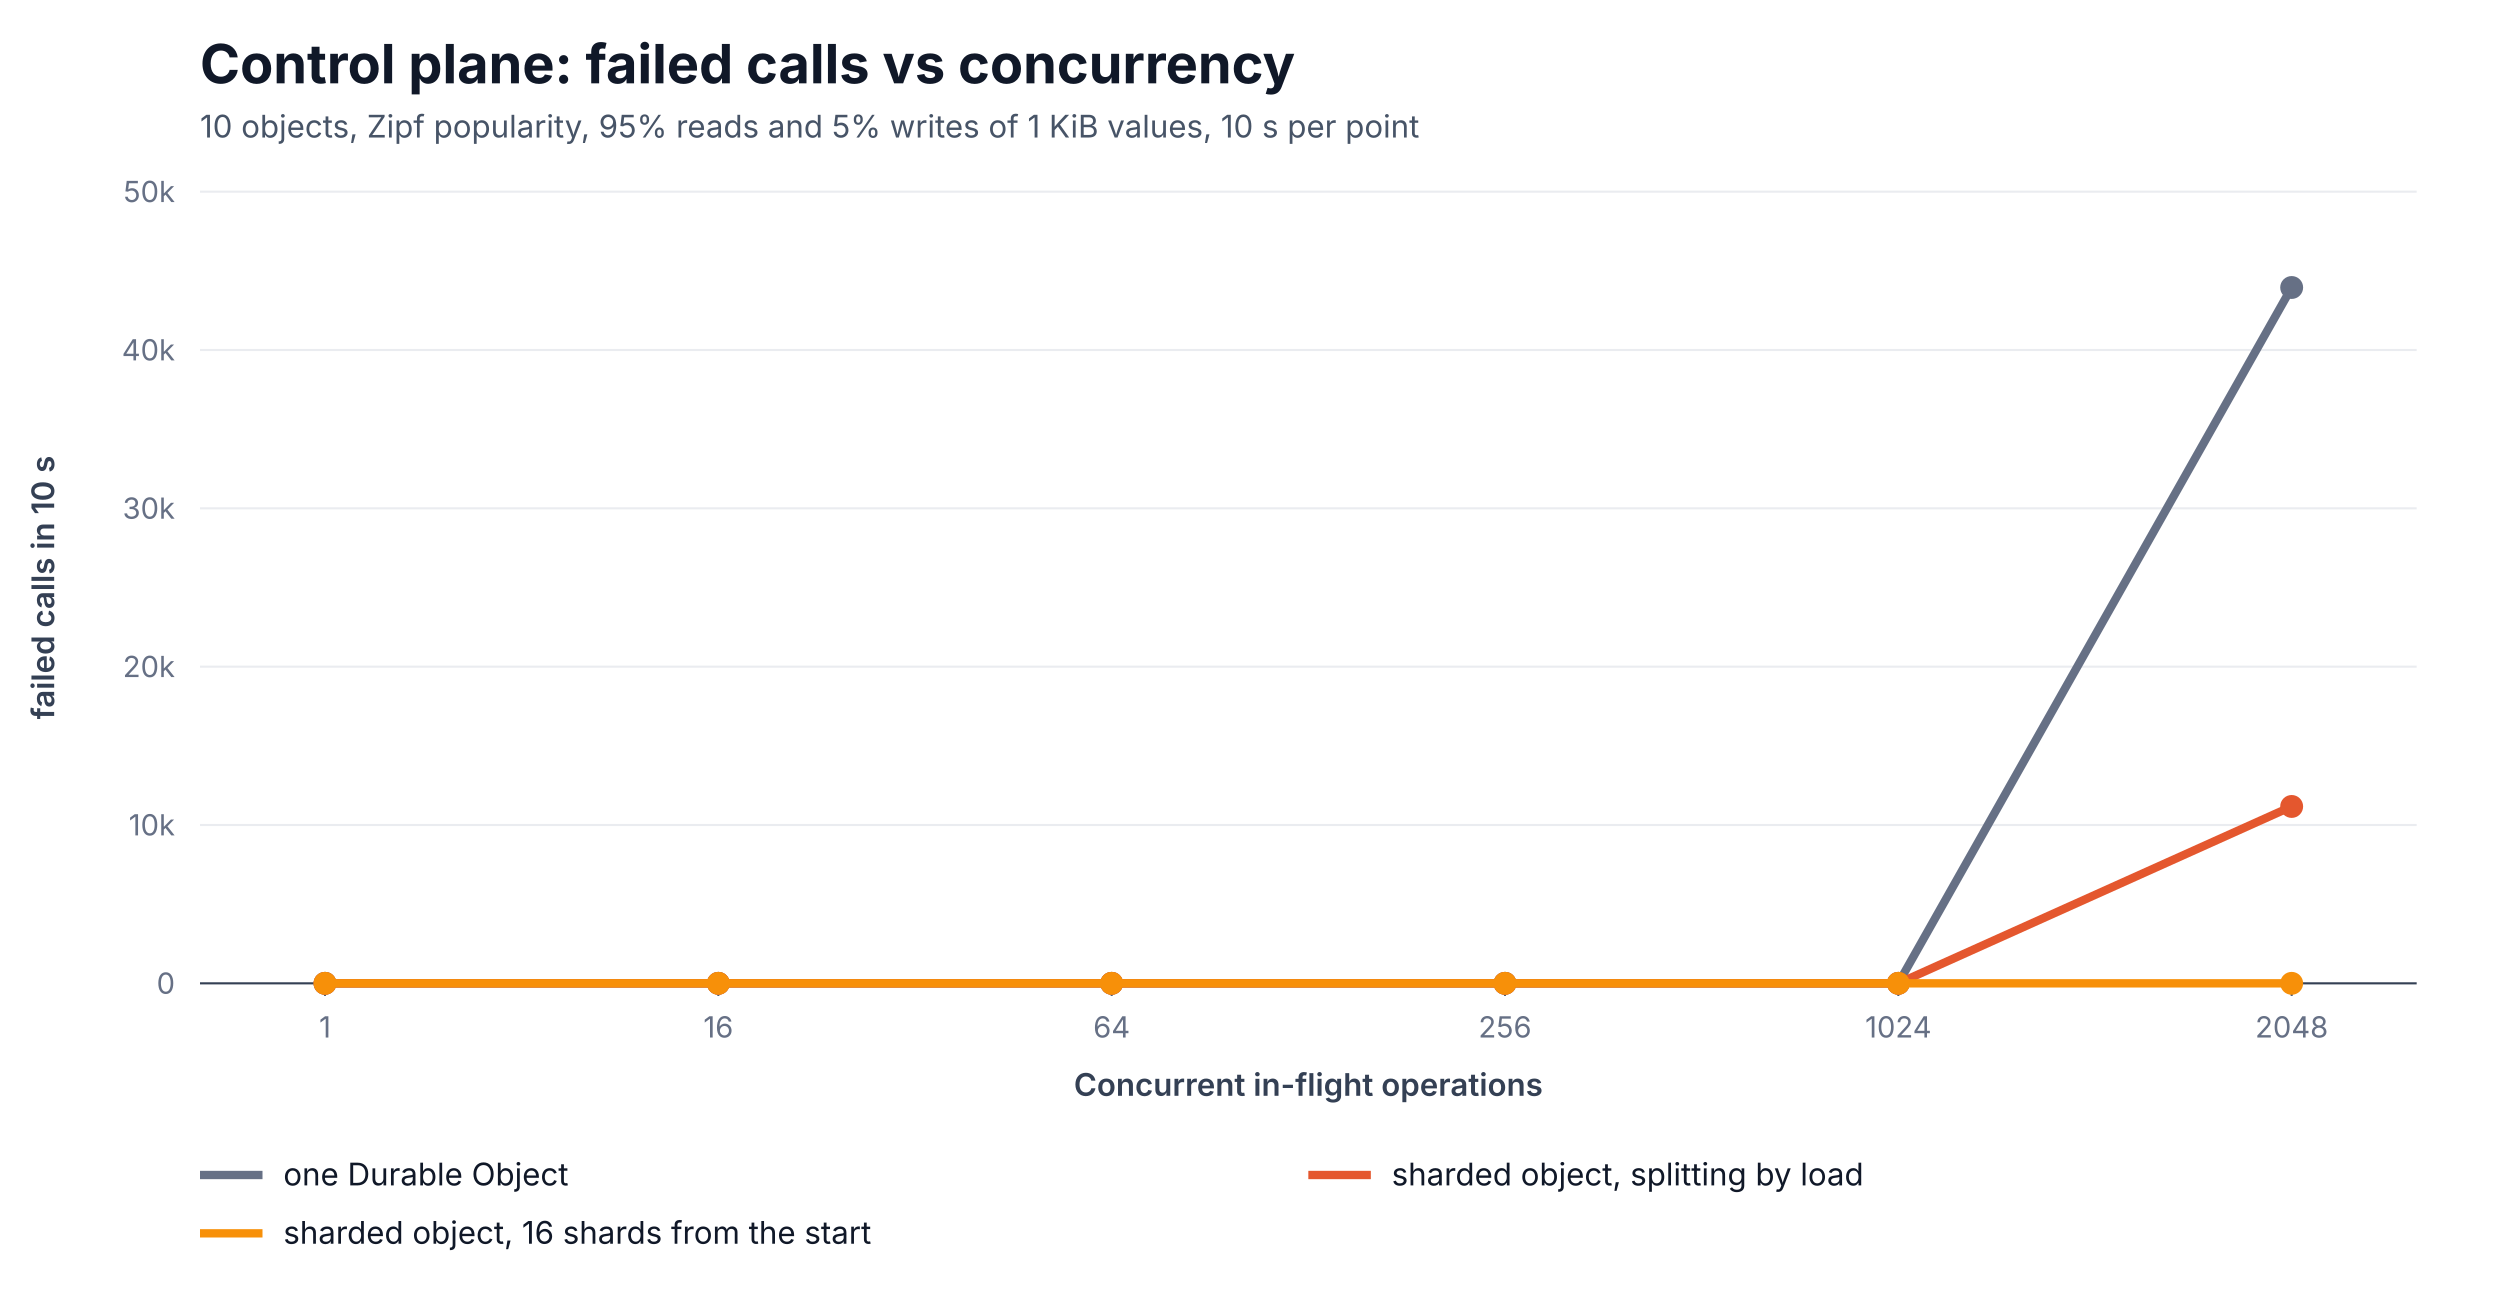
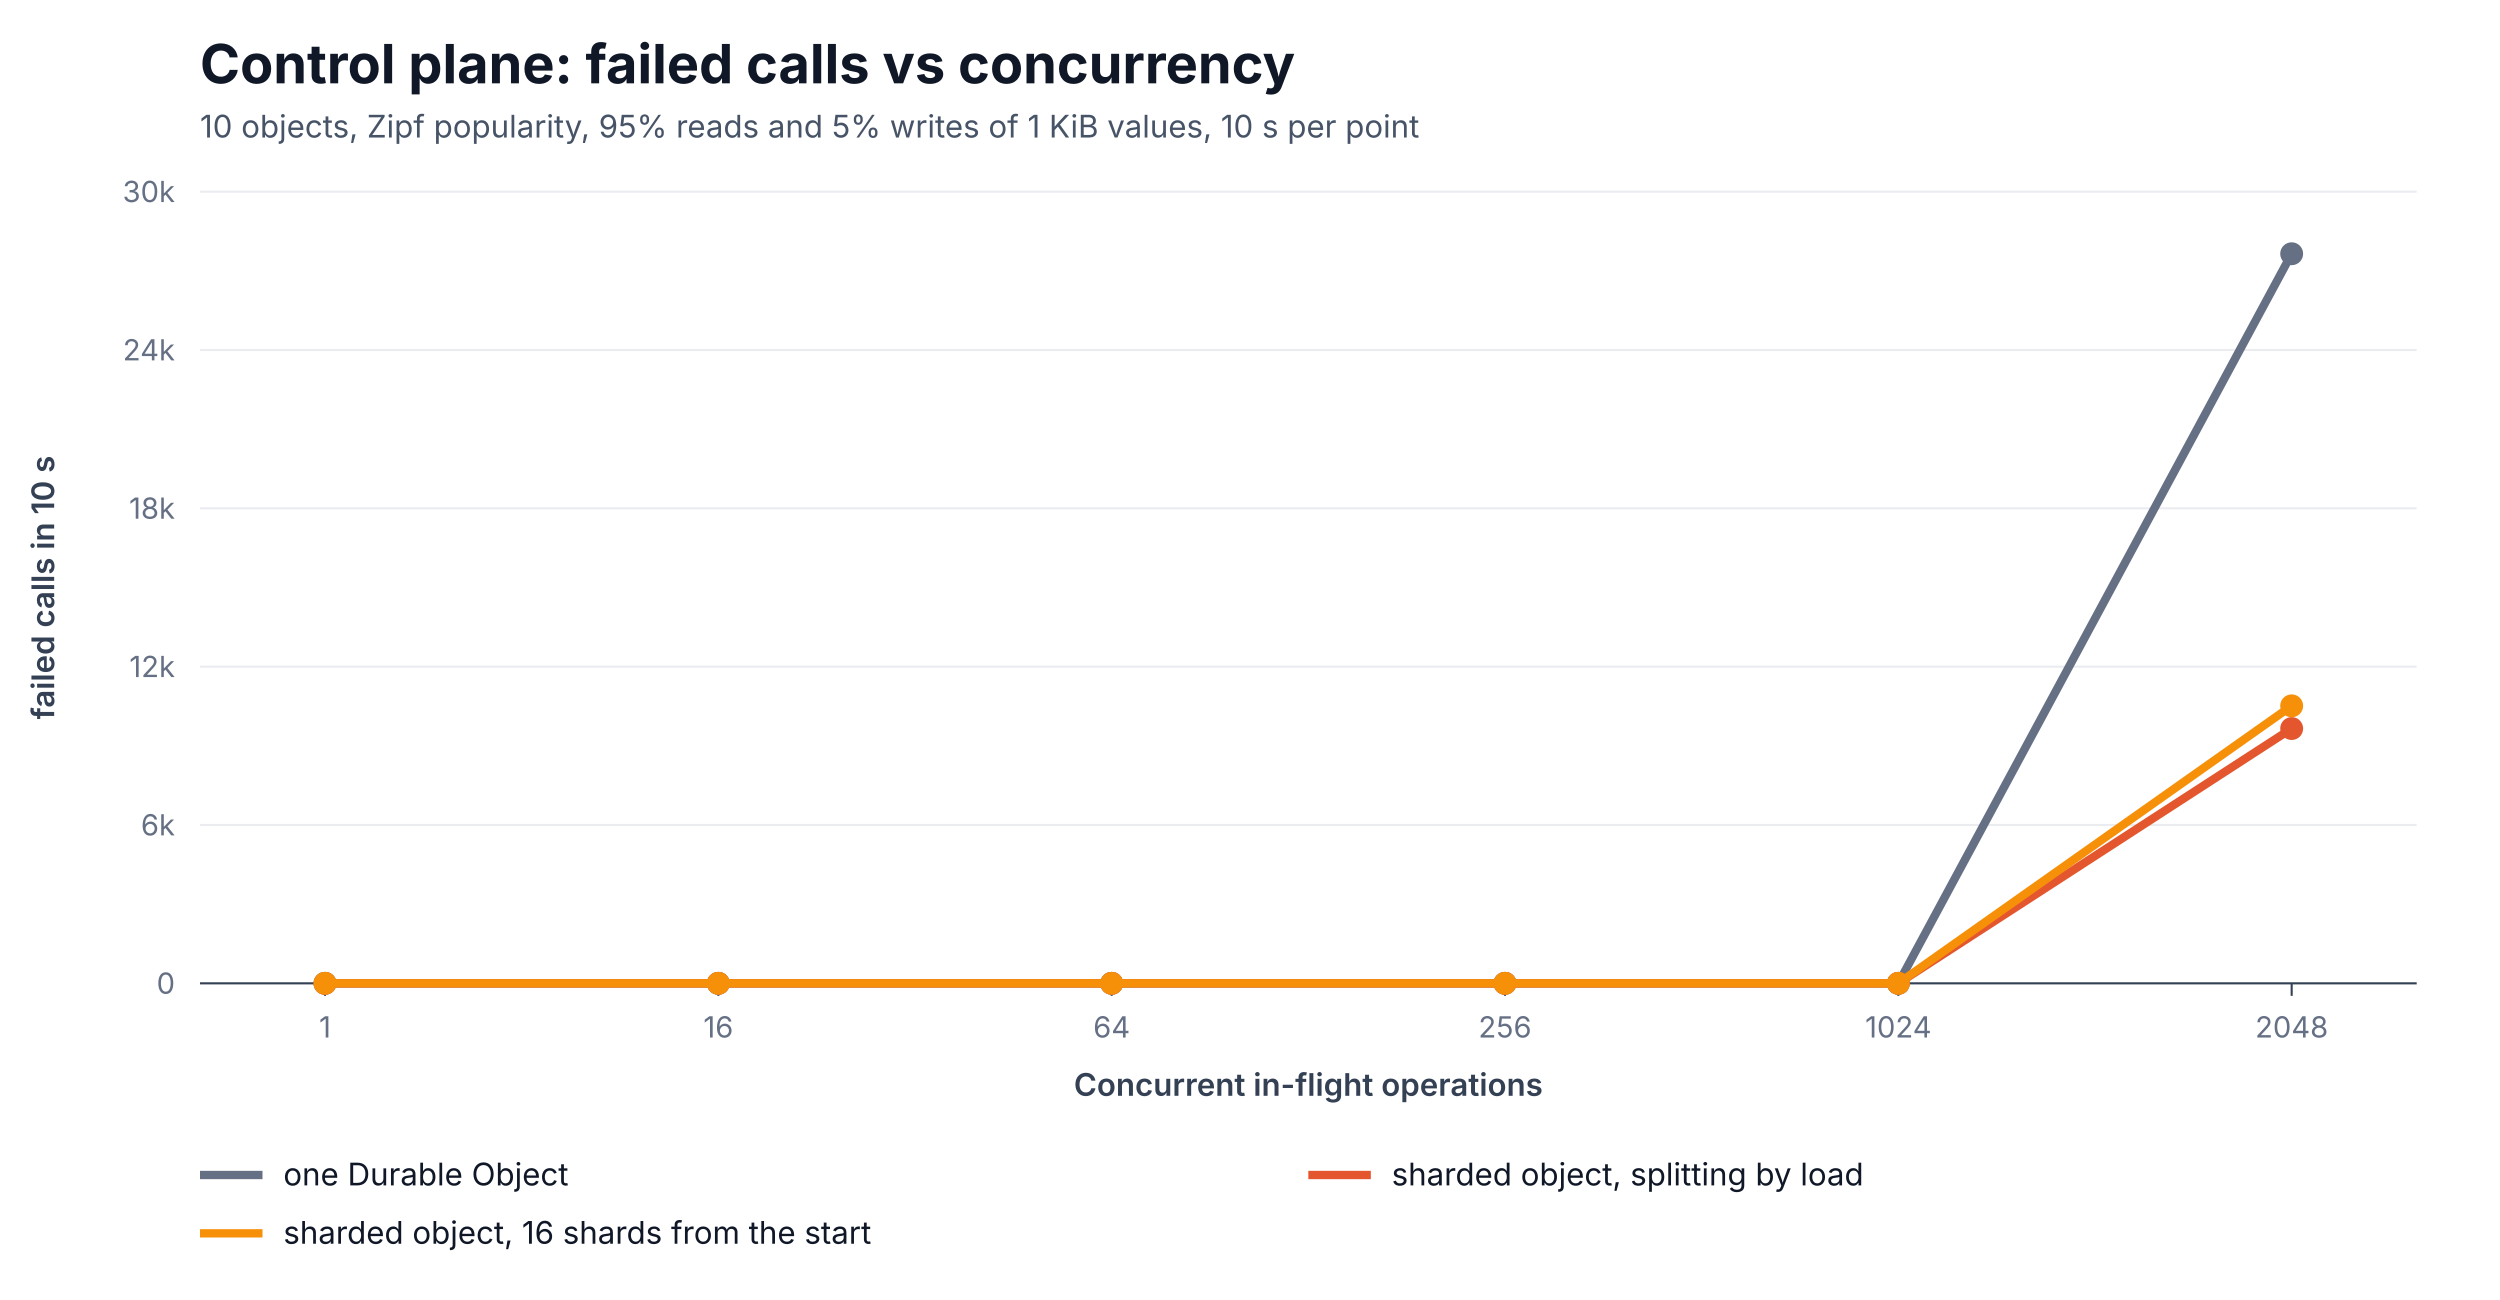
<svg xmlns="http://www.w3.org/2000/svg" width="1200" height="624" viewBox="0 0 1200 624">
  <style>text{font-family:Inter,ui-sans-serif,system-ui,-apple-system,sans-serif;fill:#101828}.title{font-size:26px;font-weight:700}.sub{font-size:15px;fill:#475467}.tick{font-size:14px;fill:#667085}.label{font-size:15px;font-weight:600;fill:#344054}.legend{font-size:15px}.grid{stroke:#eaecf0}.axisline{stroke:#344054}</style>
  <rect width="1200" height="624" fill="#fff" />
  <text x="96" y="40" class="title">Control plane: failed calls vs concurrency</text>
  <text x="96" y="66" class="sub">10 objects, Zipf popularity, 95% reads and 5% writes of 1 KiB values, 10 s per point</text>
  <line x1="96" x2="1160" y1="472" y2="472" class="grid" />
  <text x="84" y="477" text-anchor="end" class="tick">0</text>
  <line x1="96" x2="1160" y1="396" y2="396" class="grid" />
-   <text x="84" y="401" text-anchor="end" class="tick">10k</text>
+   <text x="84" y="401" text-anchor="end" class="tick">6k</text>
  <line x1="96" x2="1160" y1="320" y2="320" class="grid" />
-   <text x="84" y="325" text-anchor="end" class="tick">20k</text>
+   <text x="84" y="325" text-anchor="end" class="tick">12k</text>
  <line x1="96" x2="1160" y1="244" y2="244" class="grid" />
-   <text x="84" y="249" text-anchor="end" class="tick">30k</text>
+   <text x="84" y="249" text-anchor="end" class="tick">18k</text>
  <line x1="96" x2="1160" y1="168" y2="168" class="grid" />
-   <text x="84" y="173" text-anchor="end" class="tick">40k</text>
+   <text x="84" y="173" text-anchor="end" class="tick">24k</text>
  <line x1="96" x2="1160" y1="92" y2="92" class="grid" />
-   <text x="84" y="97" text-anchor="end" class="tick">50k</text>
+   <text x="84" y="97" text-anchor="end" class="tick">30k</text>
  <line x1="96" x2="1160" y1="472" y2="472" class="axisline" />
  <line x1="156" x2="156" y1="472" y2="478" class="axisline" />
  <text x="156" y="498" text-anchor="middle" class="tick">1</text>
  <line x1="344.8" x2="344.8" y1="472" y2="478" class="axisline" />
  <text x="344.8" y="498" text-anchor="middle" class="tick">16</text>
  <line x1="533.6" x2="533.6" y1="472" y2="478" class="axisline" />
  <text x="533.6" y="498" text-anchor="middle" class="tick">64</text>
  <line x1="722.4" x2="722.4" y1="472" y2="478" class="axisline" />
  <text x="722.4" y="498" text-anchor="middle" class="tick">256</text>
  <line x1="911.2" x2="911.2" y1="472" y2="478" class="axisline" />
  <text x="911.2" y="498" text-anchor="middle" class="tick">1024</text>
  <line x1="1100" x2="1100" y1="472" y2="478" class="axisline" />
  <text x="1100" y="498" text-anchor="middle" class="tick">2048</text>
-   <polyline points="156.0,472.0 344.8,472.0 533.6,472.0 722.4,472.0 911.2,472.0 1100.0,138.0" fill="none" stroke="#667085" stroke-width="4" stroke-linejoin="round" />
+   <polyline points="156.0,472.0 344.8,472.0 533.6,472.0 722.4,472.0 911.2,472.0 1100.0,121.8" fill="none" stroke="#667085" stroke-width="4" stroke-linejoin="round" />
  <circle cx="156.0" cy="472.0" r="5.5" fill="#667085" />
  <circle cx="344.8" cy="472.0" r="5.5" fill="#667085" />
  <circle cx="533.6" cy="472.0" r="5.5" fill="#667085" />
  <circle cx="722.4" cy="472.0" r="5.5" fill="#667085" />
  <circle cx="911.2" cy="472.0" r="5.5" fill="#667085" />
-   <circle cx="1100.0" cy="138.0" r="5.5" fill="#667085" />
-   <polyline points="156.0,472.0 344.8,472.0 533.6,472.0 722.4,472.0 911.2,472.0 1100.0,387.1" fill="none" stroke="#e4572e" stroke-width="4" stroke-linejoin="round" />
+   <circle cx="1100.0" cy="121.8" r="5.5" fill="#667085" />
+   <polyline points="156.0,472.0 344.8,472.0 533.6,472.0 722.4,472.0 911.2,472.0 1100.0,349.7" fill="none" stroke="#e4572e" stroke-width="4" stroke-linejoin="round" />
  <circle cx="156.0" cy="472.0" r="5.5" fill="#e4572e" />
  <circle cx="344.8" cy="472.0" r="5.5" fill="#e4572e" />
  <circle cx="533.6" cy="472.0" r="5.5" fill="#e4572e" />
  <circle cx="722.4" cy="472.0" r="5.5" fill="#e4572e" />
  <circle cx="911.2" cy="472.0" r="5.5" fill="#e4572e" />
-   <circle cx="1100.0" cy="387.1" r="5.5" fill="#e4572e" />
-   <polyline points="156.0,472.0 344.8,472.0 533.6,472.0 722.4,472.0 911.2,472.0 1100.0,472.0" fill="none" stroke="#f79009" stroke-width="4" stroke-linejoin="round" />
+   <circle cx="1100.0" cy="349.7" r="5.5" fill="#e4572e" />
+   <polyline points="156.0,472.0 344.8,472.0 533.6,472.0 722.4,472.0 911.2,472.0 1100.0,338.8" fill="none" stroke="#f79009" stroke-width="4" stroke-linejoin="round" />
  <circle cx="156.0" cy="472.0" r="5.5" fill="#f79009" />
  <circle cx="344.8" cy="472.0" r="5.5" fill="#f79009" />
  <circle cx="533.6" cy="472.0" r="5.5" fill="#f79009" />
  <circle cx="722.4" cy="472.0" r="5.5" fill="#f79009" />
  <circle cx="911.2" cy="472.0" r="5.5" fill="#f79009" />
-   <circle cx="1100.0" cy="472.0" r="5.5" fill="#f79009" />
+   <circle cx="1100.0" cy="338.8" r="5.5" fill="#f79009" />
  <text x="628" y="526" text-anchor="middle" class="label">Concurrent in-flight operations</text>
  <text transform="translate(26,282) rotate(-90)" text-anchor="middle" class="label">failed calls in 10 s</text>
  <g transform="translate(96,564)">
    <line x1="0" x2="30" y1="0" y2="0" stroke="#667085" stroke-width="4" />
    <text x="40" y="5" class="legend">one Durable Object</text>
  </g>
  <g transform="translate(628,564)">
    <line x1="0" x2="30" y1="0" y2="0" stroke="#e4572e" stroke-width="4" />
    <text x="40" y="5" class="legend">sharded object, splitting by load</text>
  </g>
  <g transform="translate(96,592)">
    <line x1="0" x2="30" y1="0" y2="0" stroke="#f79009" stroke-width="4" />
    <text x="40" y="5" class="legend">sharded object, 16 shards from the start</text>
  </g>
</svg>
